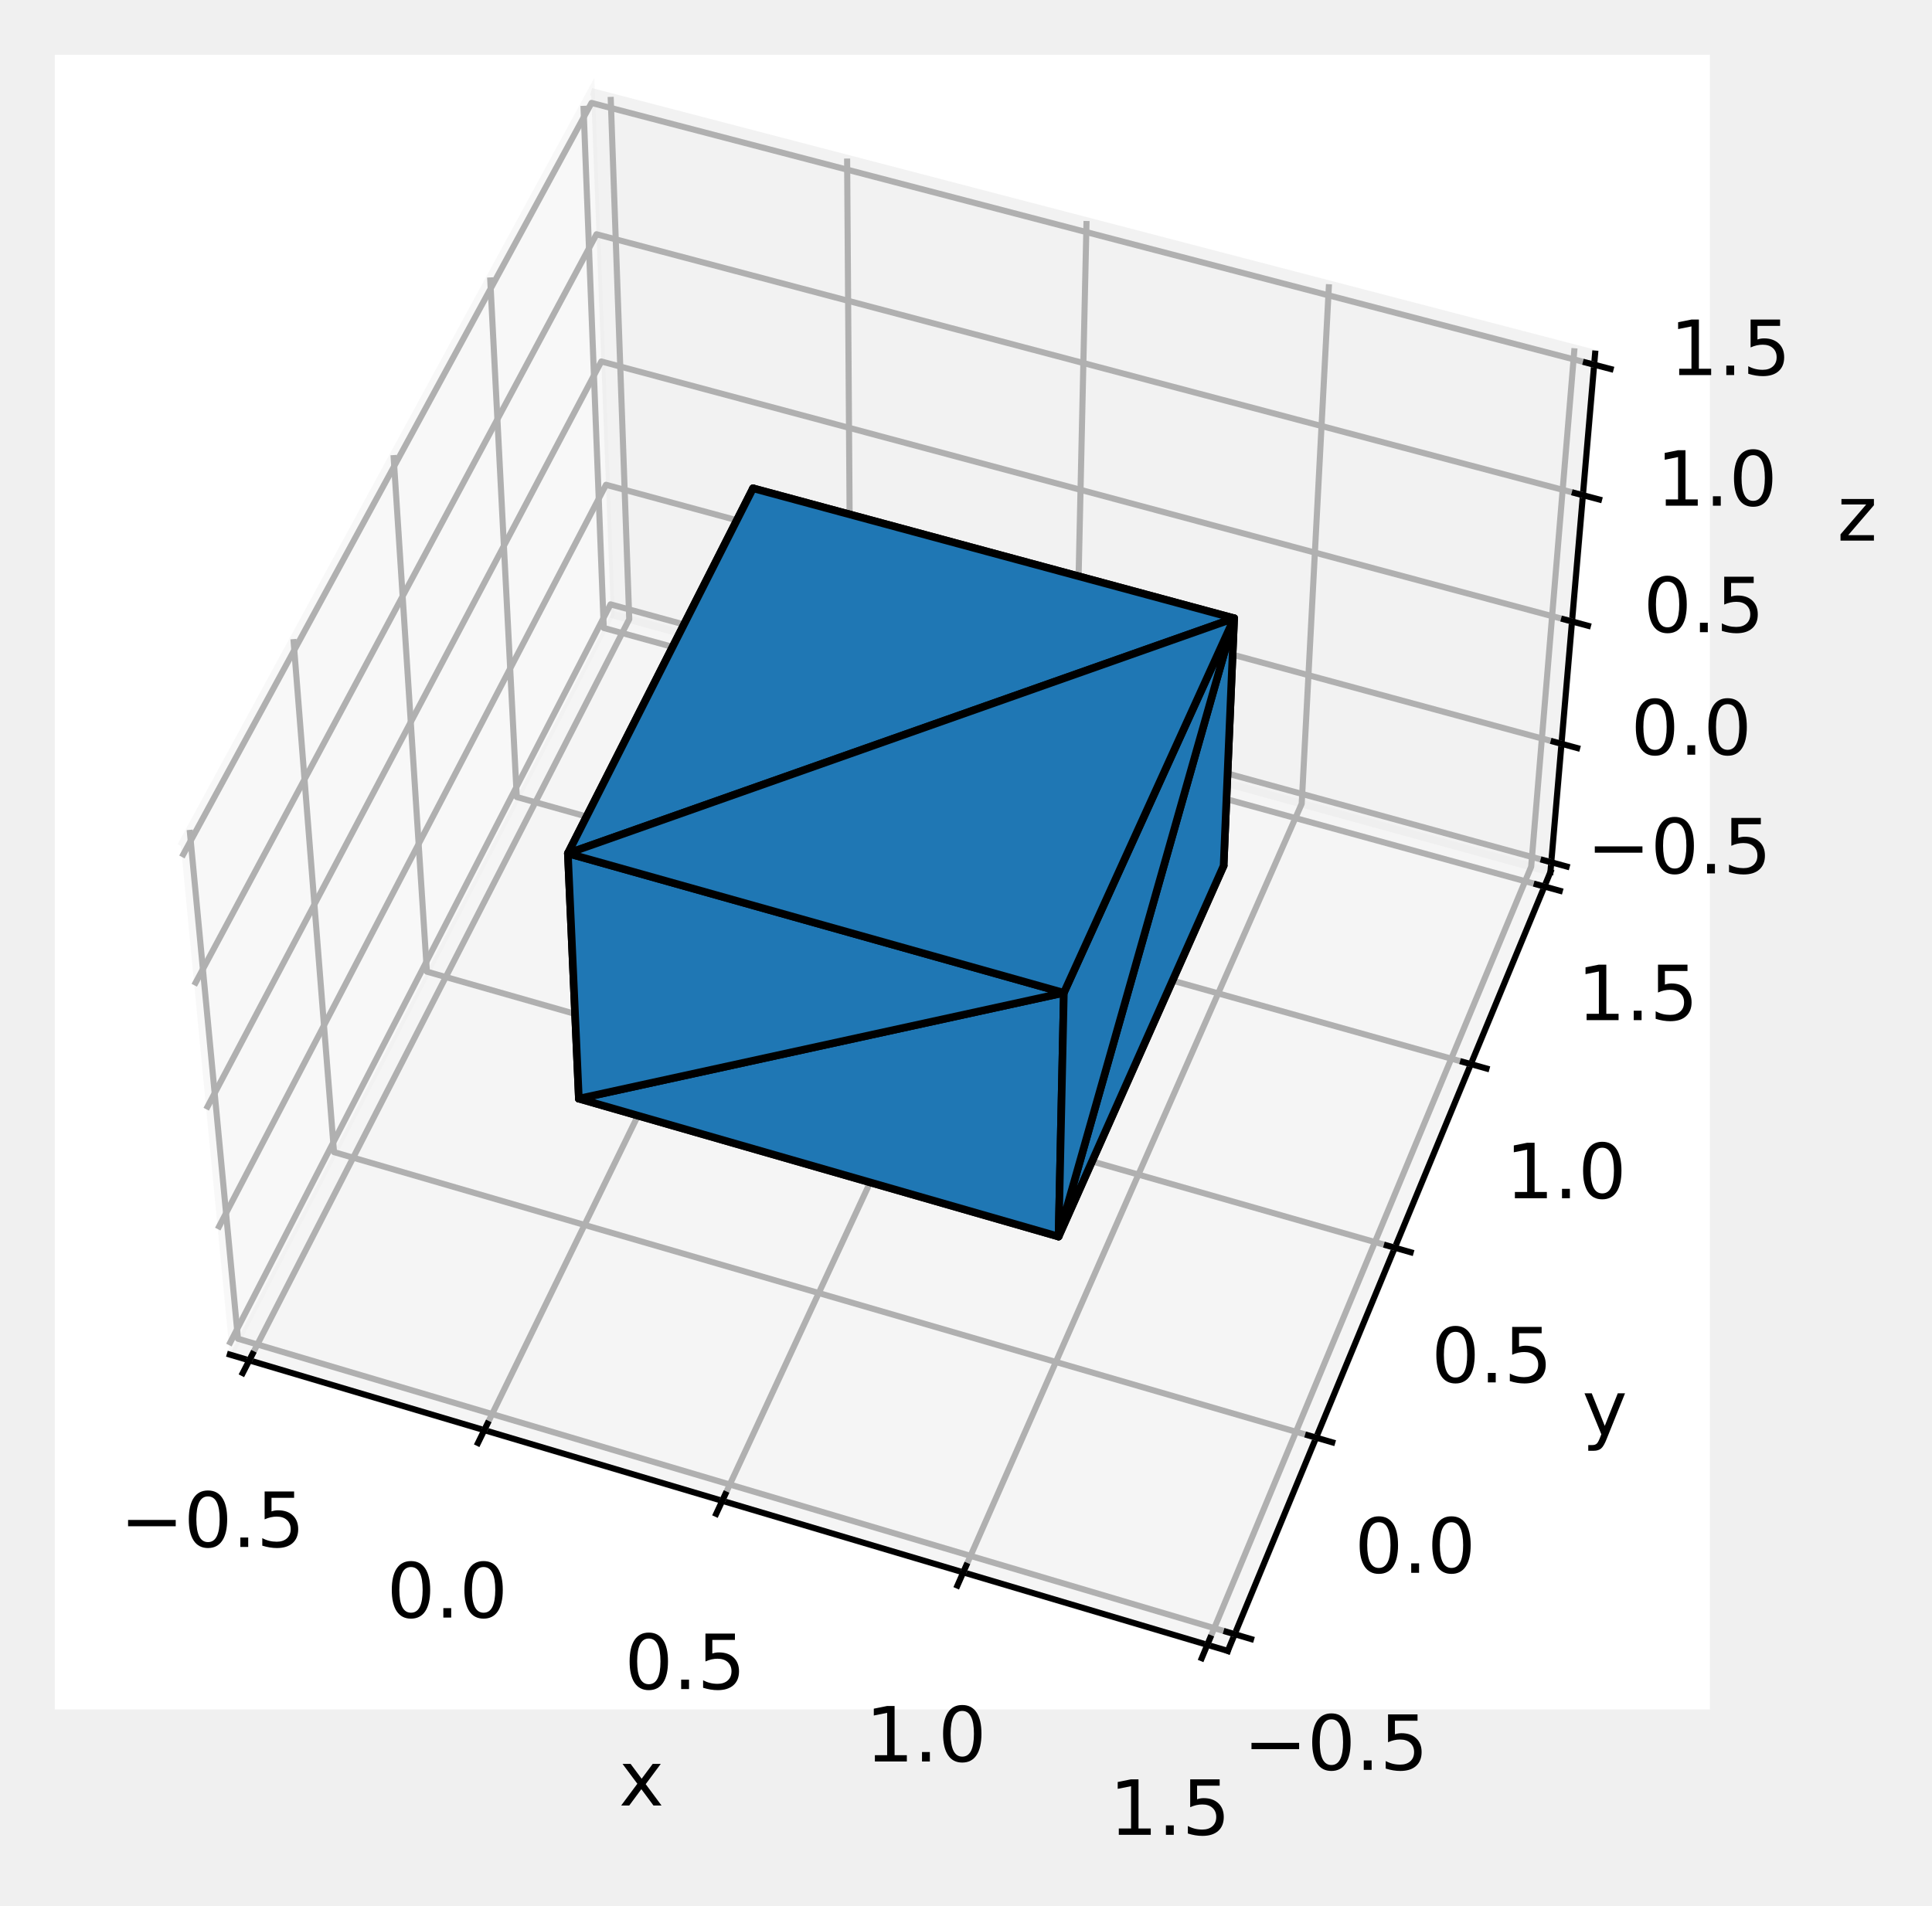
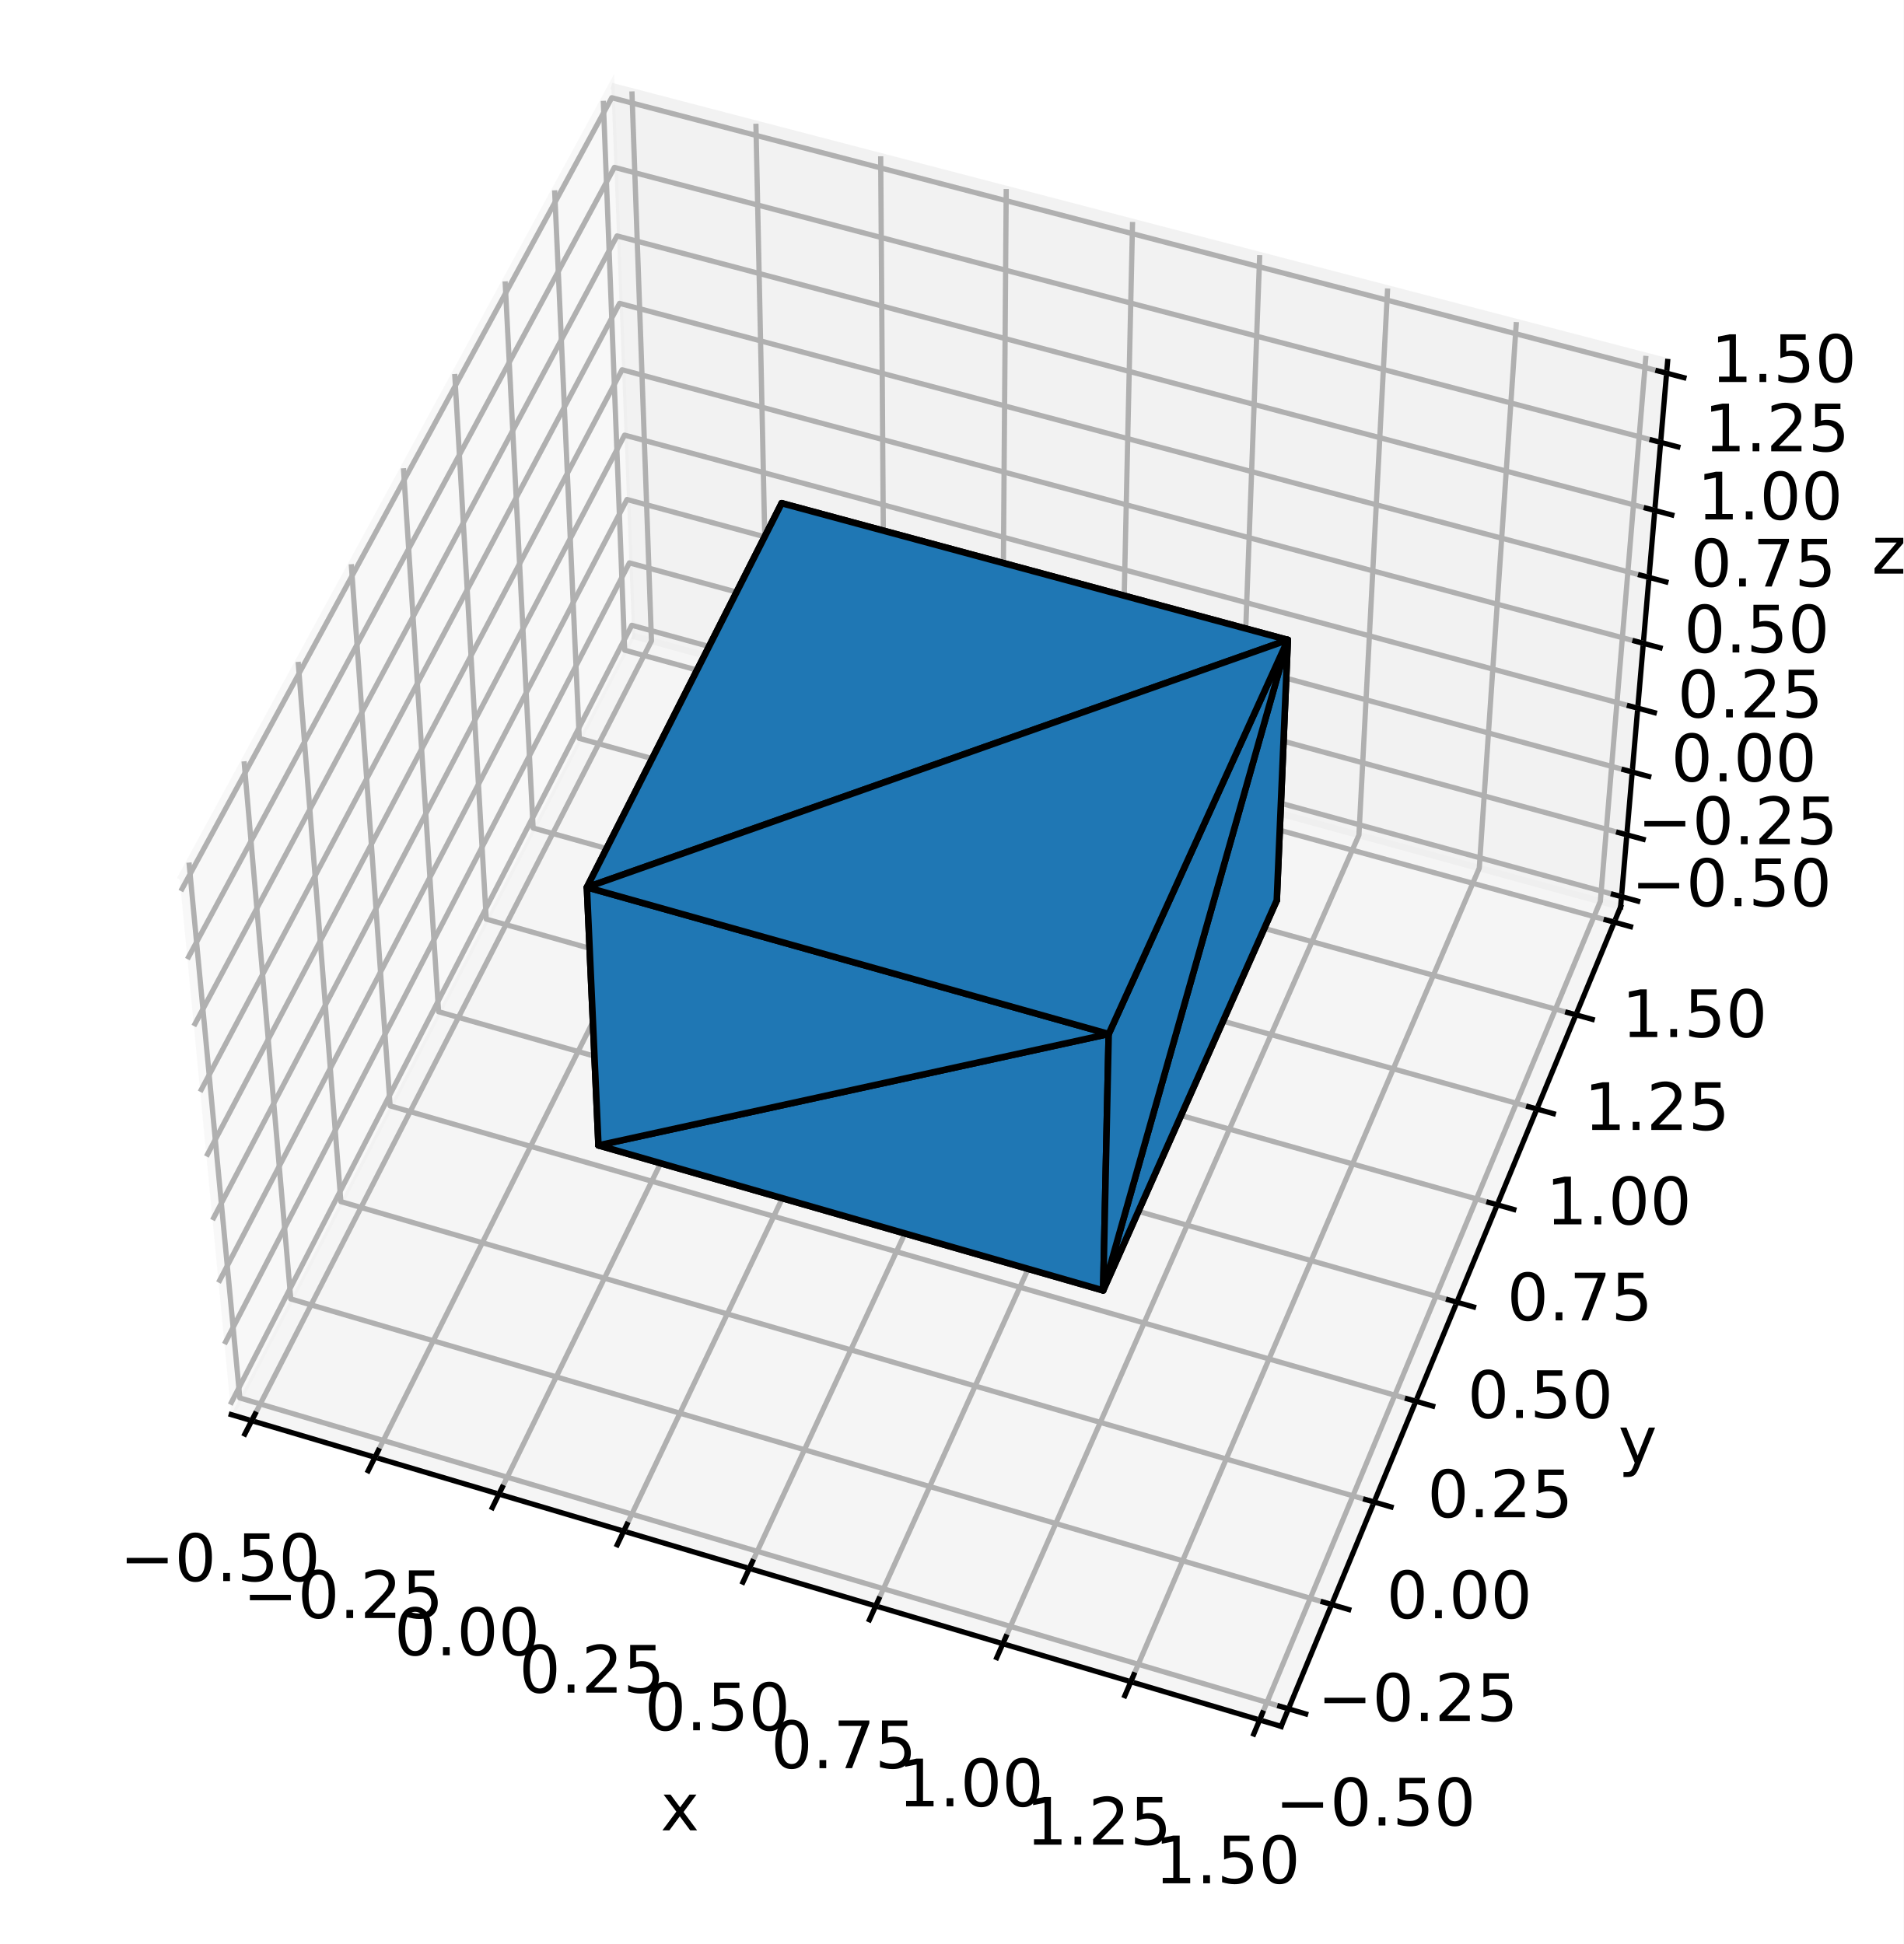
- <svg xmlns="http://www.w3.org/2000/svg" xmlns:xlink="http://www.w3.org/1999/xlink" height="250.392pt" version="1.1" viewBox="0 0 253.818 250.392" width="253.818pt">
+ <svg xmlns="http://www.w3.org/2000/svg" xmlns:xlink="http://www.w3.org/1999/xlink" width="290.933pt" height="297.162pt" viewBox="0 0 290.933 297.162" version="1.1">
  <defs>
-     <style type="text/css">*{stroke-linecap:butt;stroke-linejoin:round;}</style>
+     <style type="text/css">*{stroke-linejoin: round; stroke-linecap: butt}</style>
  </defs>
  <g id="figure_1">
    <g id="patch_1">
-       <path d="M 0 250.392  L 253.818 250.392  L 253.818 0  L 0 0  z " style="fill:none;" />
+       <path d="M 0 297.162  L 290.933 297.162  L 290.933 0  L 0 0  z " style="fill: #ffffff" />
    </g>
    <g id="patch_2">
-       <path d="M 7.2 224.64  L 224.64 224.64  L 224.64 7.2  L 7.2 7.2  z " style="fill:#ffffff;" />
+       <path d="M 7.2 273.312  L 273.312 273.312  L 273.312 7.2  L 7.2 7.2  z " style="fill: #ffffff" />
    </g>
    <g id="pane3d_1">
      <g id="patch_3">
-         <path d="M 30.193 178.004  L 80.257 80.705  L 77.656 12.06  L 23.761 111.183  " style="fill:#f2f2f2;opacity:0.5;stroke:#f2f2f2;stroke-linejoin:miter;" />
+         <path d="M 35.339 216.237  L 96.611 97.158  L 93.427 13.148  L 27.468 134.458  " style="fill: #f2f2f2; opacity: 0.5; stroke: #f2f2f2; stroke-linejoin: miter" />
      </g>
    </g>
    <g id="pane3d_2">
      <g id="patch_4">
-         <path d="M 80.257 80.705  L 203.688 114.586  L 209.556 46.469  L 77.656 12.06  " style="fill:#e6e6e6;opacity:0.5;stroke:#e6e6e6;stroke-linejoin:miter;" />
+         <path d="M 96.611 97.158  L 247.67 138.624  L 254.852 55.259  L 93.427 13.148  " style="fill: #e6e6e6; opacity: 0.5; stroke: #e6e6e6; stroke-linejoin: miter" />
      </g>
    </g>
    <g id="pane3d_3">
      <g id="patch_5">
-         <path d="M 30.193 178.004  L 161.302 216.944  L 203.688 114.586  L 80.257 80.705  " style="fill:#ececec;opacity:0.5;stroke:#ececec;stroke-linejoin:miter;" />
+         <path d="M 35.339 216.237  L 195.797 263.893  L 247.67 138.624  L 96.611 97.158  " style="fill: #ececec; opacity: 0.5; stroke: #ececec; stroke-linejoin: miter" />
      </g>
    </g>
    <g id="axis3d_1">
      <g id="line2d_1">
-         <path d="M 30.193 178.004  L 161.302 216.944  " style="fill:none;stroke:#000000;stroke-linecap:square;stroke-width:0.8;" />
+         <path d="M 35.339 216.237  L 195.797 263.893  " style="fill: none; stroke: #000000; stroke-width: 0.8; stroke-linecap: square" />
      </g>
      <g id="text_1">
-         <g transform="translate(81.31897 237.2631)scale(0.1 -0.1)">
+         <g transform="translate(100.9487 279.7918) scale(0.1 -0.1)">
          <defs>
-             <path d="M 3513 3500  L 2247 1797  L 3578 0  L 2900 0  L 1881 1375  L 863 0  L 184 0  L 1544 1831  L 300 3500  L 978 3500  L 1906 2253  L 2834 3500  L 3513 3500  z " id="DejaVuSans-78" transform="scale(0.015625)" />
+             <path id="DejaVuSans-78" d="M 3513 3500  L 2247 1797  L 3578 0  L 2900 0  L 1881 1375  L 863 0  L 184 0  L 1544 1831  L 300 3500  L 978 3500  L 1906 2253  L 2834 3500  L 3513 3500  z " transform="scale(0.015625)" />
          </defs>
          <use xlink:href="#DejaVuSans-78" />
        </g>
      </g>
      <g id="Line3DCollection_1">
-         <path d="M 32.748 178.763  L 82.668 81.366  L 80.227 12.731  " style="fill:none;stroke:#b0b0b0;stroke-width:0.8;" />
-         <path d="M 63.624 187.933  L 111.772 89.355  L 111.291 20.835  " style="fill:none;stroke:#b0b0b0;stroke-width:0.8;" />
-         <path d="M 94.888 197.219  L 141.218 97.438  L 142.745 29.04  " style="fill:none;stroke:#b0b0b0;stroke-width:0.8;" />
-         <path d="M 126.548 206.622  L 171.012 105.617  L 174.595 37.349  " style="fill:none;stroke:#b0b0b0;stroke-width:0.8;" />
-         <path d="M 158.612 216.145  L 201.159 113.892  L 206.85 45.763  " style="fill:none;stroke:#b0b0b0;stroke-width:0.8;" />
+         <path d="M 38.467 217.166  L 99.56 97.968  L 96.574 13.969  " style="fill: none; stroke: #b0b0b0; stroke-width: 0.8" />
+         <path d="M 57.302 222.76  L 117.318 102.842  L 115.523 18.912  " style="fill: none; stroke: #b0b0b0; stroke-width: 0.8" />
+         <path d="M 76.254 228.389  L 135.179 107.745  L 134.591 23.887  " style="fill: none; stroke: #b0b0b0; stroke-width: 0.8" />
+         <path d="M 95.325 234.053  L 153.145 112.677  L 153.778 28.892  " style="fill: none; stroke: #b0b0b0; stroke-width: 0.8" />
+         <path d="M 114.516 239.753  L 171.217 117.637  L 173.085 33.928  " style="fill: none; stroke: #b0b0b0; stroke-width: 0.8" />
+         <path d="M 133.829 245.488  L 189.394 122.627  L 192.514 38.997  " style="fill: none; stroke: #b0b0b0; stroke-width: 0.8" />
+         <path d="M 153.263 251.261  L 207.68 127.646  L 212.065 44.097  " style="fill: none; stroke: #b0b0b0; stroke-width: 0.8" />
+         <path d="M 172.821 257.069  L 226.073 132.695  L 231.74 49.23  " style="fill: none; stroke: #b0b0b0; stroke-width: 0.8" />
+         <path d="M 192.504 262.915  L 244.576 137.774  L 251.54 54.395  " style="fill: none; stroke: #b0b0b0; stroke-width: 0.8" />
      </g>
      <g id="xtick_1">
        <g id="line2d_2">
-           <path d="M 33.176 177.929  L 31.892 180.434  " style="fill:none;stroke:#000000;stroke-linecap:square;stroke-width:0.8;" />
+           <path d="M 38.99 216.145  L 37.419 219.211  " style="fill: none; stroke: #000000; stroke-width: 0.8; stroke-linecap: square" />
        </g>
        <g id="text_2">
-           <g transform="translate(15.76716 203.2858)scale(0.1 -0.1)">
+           <g transform="translate(18.30498 241.6875) scale(0.1 -0.1)">
            <defs>
-               <path d="M 678 2272  L 4684 2272  L 4684 1741  L 678 1741  L 678 2272  z " id="DejaVuSans-2212" transform="scale(0.015625)" />
-               <path d="M 2034 4250  Q 1547 4250 1301 3770  Q 1056 3291 1056 2328  Q 1056 1369 1301 889  Q 1547 409 2034 409  Q 2525 409 2770 889  Q 3016 1369 3016 2328  Q 3016 3291 2770 3770  Q 2525 4250 2034 4250  z M 2034 4750  Q 2819 4750 3233 4129  Q 3647 3509 3647 2328  Q 3647 1150 3233 529  Q 2819 -91 2034 -91  Q 1250 -91 836 529  Q 422 1150 422 2328  Q 422 3509 836 4129  Q 1250 4750 2034 4750  z " id="DejaVuSans-30" transform="scale(0.015625)" />
-               <path d="M 684 794  L 1344 794  L 1344 0  L 684 0  L 684 794  z " id="DejaVuSans-2e" transform="scale(0.015625)" />
-               <path d="M 691 4666  L 3169 4666  L 3169 4134  L 1269 4134  L 1269 2991  Q 1406 3038 1543 3061  Q 1681 3084 1819 3084  Q 2600 3084 3056 2656  Q 3513 2228 3513 1497  Q 3513 744 3044 326  Q 2575 -91 1722 -91  Q 1428 -91 1123 -41  Q 819 9 494 109  L 494 744  Q 775 591 1075 516  Q 1375 441 1709 441  Q 2250 441 2565 725  Q 2881 1009 2881 1497  Q 2881 1984 2565 2268  Q 2250 2553 1709 2553  Q 1456 2553 1204 2497  Q 953 2441 691 2322  L 691 4666  z " id="DejaVuSans-35" transform="scale(0.015625)" />
+               <path id="DejaVuSans-2212" d="M 678 2272  L 4684 2272  L 4684 1741  L 678 1741  L 678 2272  z " transform="scale(0.015625)" />
+               <path id="DejaVuSans-30" d="M 2034 4250  Q 1547 4250 1301 3770  Q 1056 3291 1056 2328  Q 1056 1369 1301 889  Q 1547 409 2034 409  Q 2525 409 2770 889  Q 3016 1369 3016 2328  Q 3016 3291 2770 3770  Q 2525 4250 2034 4250  z M 2034 4750  Q 2819 4750 3233 4129  Q 3647 3509 3647 2328  Q 3647 1150 3233 529  Q 2819 -91 2034 -91  Q 1250 -91 836 529  Q 422 1150 422 2328  Q 422 3509 836 4129  Q 1250 4750 2034 4750  z " transform="scale(0.015625)" />
+               <path id="DejaVuSans-2e" d="M 684 794  L 1344 794  L 1344 0  L 684 0  L 684 794  z " transform="scale(0.015625)" />
+               <path id="DejaVuSans-35" d="M 691 4666  L 3169 4666  L 3169 4134  L 1269 4134  L 1269 2991  Q 1406 3038 1543 3061  Q 1681 3084 1819 3084  Q 2600 3084 3056 2656  Q 3513 2228 3513 1497  Q 3513 744 3044 326  Q 2575 -91 1722 -91  Q 1428 -91 1123 -41  Q 819 9 494 109  L 494 744  Q 775 591 1075 516  Q 1375 441 1709 441  Q 2250 441 2565 725  Q 2881 1009 2881 1497  Q 2881 1984 2565 2268  Q 2250 2553 1709 2553  Q 1456 2553 1204 2497  Q 953 2441 691 2322  L 691 4666  z " transform="scale(0.015625)" />
            </defs>
            <use xlink:href="#DejaVuSans-2212" />
-             <use x="83.789" xlink:href="#DejaVuSans-30" />
-             <use x="147.412" xlink:href="#DejaVuSans-2e" />
-             <use x="179.199" xlink:href="#DejaVuSans-35" />
+             <use xlink:href="#DejaVuSans-30" x="83.789" />
+             <use xlink:href="#DejaVuSans-2e" x="147.412" />
+             <use xlink:href="#DejaVuSans-35" x="179.199" />
+             <use xlink:href="#DejaVuSans-30" x="242.822" />
          </g>
        </g>
      </g>
      <g id="xtick_2">
        <g id="line2d_3">
-           <path d="M 64.036 187.089  L 62.797 189.625  " style="fill:none;stroke:#000000;stroke-linecap:square;stroke-width:0.8;" />
+           <path d="M 57.816 221.733  L 56.272 224.818  " style="fill: none; stroke: #000000; stroke-width: 0.8; stroke-linecap: square" />
        </g>
        <g id="text_3">
-           <g transform="translate(50.81332 212.565)scale(0.1 -0.1)">
-             <use xlink:href="#DejaVuSans-30" />
-             <use x="63.623" xlink:href="#DejaVuSans-2e" />
-             <use x="95.41" xlink:href="#DejaVuSans-30" />
+           <g transform="translate(37.12988 247.3358) scale(0.1 -0.1)">
+             <defs>
+               <path id="DejaVuSans-32" d="M 1228 531  L 3431 531  L 3431 0  L 469 0  L 469 531  Q 828 903 1448 1529  Q 2069 2156 2228 2338  Q 2531 2678 2651 2914  Q 2772 3150 2772 3378  Q 2772 3750 2511 3984  Q 2250 4219 1831 4219  Q 1534 4219 1204 4116  Q 875 4013 500 3803  L 500 4441  Q 881 4594 1212 4672  Q 1544 4750 1819 4750  Q 2544 4750 2975 4387  Q 3406 4025 3406 3419  Q 3406 3131 3298 2873  Q 3191 2616 2906 2266  Q 2828 2175 2409 1742  Q 1991 1309 1228 531  z " transform="scale(0.015625)" />
+             </defs>
+             <use xlink:href="#DejaVuSans-2212" />
+             <use xlink:href="#DejaVuSans-30" x="83.789" />
+             <use xlink:href="#DejaVuSans-2e" x="147.412" />
+             <use xlink:href="#DejaVuSans-32" x="179.199" />
+             <use xlink:href="#DejaVuSans-35" x="242.822" />
          </g>
        </g>
      </g>
      <g id="xtick_3">
        <g id="line2d_4">
-           <path d="M 95.285 196.363  L 94.093 198.932  " style="fill:none;stroke:#000000;stroke-linecap:square;stroke-width:0.8;" />
+           <path d="M 76.759 227.355  L 75.242 230.459  " style="fill: none; stroke: #000000; stroke-width: 0.8; stroke-linecap: square" />
        </g>
        <g id="text_4">
-           <g transform="translate(82.0581 221.9611)scale(0.1 -0.1)">
-             <use xlink:href="#DejaVuSans-30" />
-             <use x="63.623" xlink:href="#DejaVuSans-2e" />
-             <use x="95.41" xlink:href="#DejaVuSans-35" />
+           <g transform="translate(60.26238 253.0194) scale(0.1 -0.1)">
+             <use xlink:href="#DejaVuSans-30" />
+             <use xlink:href="#DejaVuSans-2e" x="63.623" />
+             <use xlink:href="#DejaVuSans-30" x="95.41" />
+             <use xlink:href="#DejaVuSans-30" x="159.033" />
          </g>
        </g>
      </g>
      <g id="xtick_4">
        <g id="line2d_5">
-           <path d="M 126.93 205.756  L 125.784 208.357  " style="fill:none;stroke:#000000;stroke-linecap:square;stroke-width:0.8;" />
+           <path d="M 95.821 233.013  L 94.332 236.137  " style="fill: none; stroke: #000000; stroke-width: 0.8; stroke-linecap: square" />
        </g>
        <g id="text_5">
-           <g transform="translate(113.6987 231.4762)scale(0.1 -0.1)">
-             <defs>
-               <path d="M 794 531  L 1825 531  L 1825 4091  L 703 3866  L 703 4441  L 1819 4666  L 2450 4666  L 2450 531  L 3481 531  L 3481 0  L 794 0  L 794 531  z " id="DejaVuSans-31" transform="scale(0.015625)" />
-             </defs>
-             <use xlink:href="#DejaVuSans-31" />
-             <use x="63.623" xlink:href="#DejaVuSans-2e" />
-             <use x="95.41" xlink:href="#DejaVuSans-30" />
+           <g transform="translate(79.32388 258.7387) scale(0.1 -0.1)">
+             <use xlink:href="#DejaVuSans-30" />
+             <use xlink:href="#DejaVuSans-2e" x="63.623" />
+             <use xlink:href="#DejaVuSans-32" x="95.41" />
+             <use xlink:href="#DejaVuSans-35" x="159.033" />
          </g>
        </g>
      </g>
      <g id="xtick_5">
        <g id="line2d_6">
-           <path d="M 158.977 215.268  L 157.881 217.902  " style="fill:none;stroke:#000000;stroke-linecap:square;stroke-width:0.8;" />
+           <path d="M 115.002 238.706  L 113.543 241.85  " style="fill: none; stroke: #000000; stroke-width: 0.8; stroke-linecap: square" />
        </g>
        <g id="text_6">
-           <g transform="translate(145.7427 241.1126)scale(0.1 -0.1)">
-             <use xlink:href="#DejaVuSans-31" />
-             <use x="63.623" xlink:href="#DejaVuSans-2e" />
-             <use x="95.41" xlink:href="#DejaVuSans-35" />
+           <g transform="translate(98.50536 264.4939) scale(0.1 -0.1)">
+             <use xlink:href="#DejaVuSans-30" />
+             <use xlink:href="#DejaVuSans-2e" x="63.623" />
+             <use xlink:href="#DejaVuSans-35" x="95.41" />
+             <use xlink:href="#DejaVuSans-30" x="159.033" />
+           </g>
+         </g>
+       </g>
+       <g id="xtick_6">
+         <g id="line2d_7">
+           <path d="M 134.305 244.435  L 132.874 247.599  " style="fill: none; stroke: #000000; stroke-width: 0.8; stroke-linecap: square" />
+         </g>
+         <g id="text_7">
+           <g transform="translate(117.808 270.2855) scale(0.1 -0.1)">
+             <defs>
+               <path id="DejaVuSans-37" d="M 525 4666  L 3525 4666  L 3525 4397  L 1831 0  L 1172 0  L 2766 4134  L 525 4134  L 525 4666  z " transform="scale(0.015625)" />
+             </defs>
+             <use xlink:href="#DejaVuSans-30" />
+             <use xlink:href="#DejaVuSans-2e" x="63.623" />
+             <use xlink:href="#DejaVuSans-37" x="95.41" />
+             <use xlink:href="#DejaVuSans-35" x="159.033" />
+           </g>
+         </g>
+       </g>
+       <g id="xtick_7">
+         <g id="line2d_8">
+           <path d="M 153.73 250.201  L 152.328 253.384  " style="fill: none; stroke: #000000; stroke-width: 0.8; stroke-linecap: square" />
+         </g>
+         <g id="text_8">
+           <g transform="translate(137.2328 276.1138) scale(0.1 -0.1)">
+             <defs>
+               <path id="DejaVuSans-31" d="M 794 531  L 1825 531  L 1825 4091  L 703 3866  L 703 4441  L 1819 4666  L 2450 4666  L 2450 531  L 3481 531  L 3481 0  L 794 0  L 794 531  z " transform="scale(0.015625)" />
+             </defs>
+             <use xlink:href="#DejaVuSans-31" />
+             <use xlink:href="#DejaVuSans-2e" x="63.623" />
+             <use xlink:href="#DejaVuSans-30" x="95.41" />
+             <use xlink:href="#DejaVuSans-30" x="159.033" />
+           </g>
+         </g>
+       </g>
+       <g id="xtick_8">
+         <g id="line2d_9">
+           <path d="M 173.278 256.003  L 171.906 259.207  " style="fill: none; stroke: #000000; stroke-width: 0.8; stroke-linecap: square" />
+         </g>
+         <g id="text_9">
+           <g transform="translate(156.7811 281.9791) scale(0.1 -0.1)">
+             <use xlink:href="#DejaVuSans-31" />
+             <use xlink:href="#DejaVuSans-2e" x="63.623" />
+             <use xlink:href="#DejaVuSans-32" x="95.41" />
+             <use xlink:href="#DejaVuSans-35" x="159.033" />
+           </g>
+         </g>
+       </g>
+       <g id="xtick_9">
+         <g id="line2d_10">
+           <path d="M 192.951 261.842  L 191.609 265.066  " style="fill: none; stroke: #000000; stroke-width: 0.8; stroke-linecap: square" />
+         </g>
+         <g id="text_10">
+           <g transform="translate(176.454 287.8818) scale(0.1 -0.1)">
+             <use xlink:href="#DejaVuSans-31" />
+             <use xlink:href="#DejaVuSans-2e" x="63.623" />
+             <use xlink:href="#DejaVuSans-35" x="95.41" />
+             <use xlink:href="#DejaVuSans-30" x="159.033" />
          </g>
        </g>
      </g>
    </g>
    <g id="axis3d_2">
-       <g id="line2d_7">
-         <path d="M 203.688 114.586  L 161.302 216.944  " style="fill:none;stroke:#000000;stroke-linecap:square;stroke-width:0.8;" />
-       </g>
-       <g id="text_7">
-         <g transform="translate(207.8675 188.5661)scale(0.1 -0.1)">
+       <g id="line2d_11">
+         <path d="M 247.67 138.624  L 195.797 263.893  " style="fill: none; stroke: #000000; stroke-width: 0.8; stroke-linecap: square" />
+       </g>
+       <g id="text_11">
+         <g transform="translate(247.3185 223.6923) scale(0.1 -0.1)">
          <defs>
-             <path d="M 2059 -325  Q 1816 -950 1584 -1140  Q 1353 -1331 966 -1331  L 506 -1331  L 506 -850  L 844 -850  Q 1081 -850 1212 -737  Q 1344 -625 1503 -206  L 1606 56  L 191 3500  L 800 3500  L 1894 763  L 2988 3500  L 3597 3500  L 2059 -325  z " id="DejaVuSans-79" transform="scale(0.015625)" />
+             <path id="DejaVuSans-79" d="M 2059 -325  Q 1816 -950 1584 -1140  Q 1353 -1331 966 -1331  L 506 -1331  L 506 -850  L 844 -850  Q 1081 -850 1212 -737  Q 1344 -625 1503 -206  L 1606 56  L 191 3500  L 800 3500  L 1894 763  L 2988 3500  L 3597 3500  L 2059 -325  z " transform="scale(0.015625)" />
          </defs>
          <use xlink:href="#DejaVuSans-79" />
        </g>
      </g>
      <g id="Line3DCollection_2">
-         <path d="M 24.919 109.052  L 31.264 175.923  L 162.211 214.75  " style="fill:none;stroke:#b0b0b0;stroke-width:0.8;" />
-         <path d="M 38.549 83.985  L 43.882 151.399  L 172.907 188.92  " style="fill:none;stroke:#b0b0b0;stroke-width:0.8;" />
-         <path d="M 51.698 59.801  L 56.084 127.684  L 183.241 163.963  " style="fill:none;stroke:#b0b0b0;stroke-width:0.8;" />
-         <path d="M 64.392 36.455  L 67.891 104.738  L 193.232 139.836  " style="fill:none;stroke:#b0b0b0;stroke-width:0.8;" />
-         <path d="M 76.653 13.905  L 79.321 82.524  L 202.897 116.497  " style="fill:none;stroke:#b0b0b0;stroke-width:0.8;" />
-       </g>
-       <g id="xtick_6">
-         <g id="line2d_8">
-           <path d="M 161.135 214.432  L 164.362 215.388  " style="fill:none;stroke:#000000;stroke-linecap:square;stroke-width:0.8;" />
-         </g>
-         <g id="text_8">
-           <g transform="translate(163.356 232.5782)scale(0.1 -0.1)">
-             <use xlink:href="#DejaVuSans-2212" />
-             <use x="83.789" xlink:href="#DejaVuSans-30" />
-             <use x="147.412" xlink:href="#DejaVuSans-2e" />
-             <use x="179.199" xlink:href="#DejaVuSans-35" />
-           </g>
-         </g>
-       </g>
-       <g id="xtick_7">
-         <g id="line2d_9">
-           <path d="M 171.848 188.612  L 175.026 189.536  " style="fill:none;stroke:#000000;stroke-linecap:square;stroke-width:0.8;" />
-         </g>
-         <g id="text_9">
-           <g transform="translate(177.9691 206.6827)scale(0.1 -0.1)">
-             <use xlink:href="#DejaVuSans-30" />
-             <use x="63.623" xlink:href="#DejaVuSans-2e" />
-             <use x="95.41" xlink:href="#DejaVuSans-30" />
-           </g>
-         </g>
-       </g>
-       <g id="xtick_8">
-         <g id="line2d_10">
-           <path d="M 182.198 163.665  L 185.329 164.559  " style="fill:none;stroke:#000000;stroke-linecap:square;stroke-width:0.8;" />
-         </g>
-         <g id="text_10">
-           <g transform="translate(188.0414 181.6589)scale(0.1 -0.1)">
-             <use xlink:href="#DejaVuSans-30" />
-             <use x="63.623" xlink:href="#DejaVuSans-2e" />
-             <use x="95.41" xlink:href="#DejaVuSans-35" />
-           </g>
-         </g>
-       </g>
-       <g id="xtick_9">
-         <g id="line2d_11">
-           <path d="M 192.205 139.548  L 195.289 140.411  " style="fill:none;stroke:#000000;stroke-linecap:square;stroke-width:0.8;" />
-         </g>
-         <g id="text_11">
-           <g transform="translate(197.7803 157.4634)scale(0.1 -0.1)">
-             <use xlink:href="#DejaVuSans-31" />
-             <use x="63.623" xlink:href="#DejaVuSans-2e" />
-             <use x="95.41" xlink:href="#DejaVuSans-30" />
-           </g>
-         </g>
+         <path d="M 28.886 131.851  L 36.65 213.69  L 196.908 261.209  " style="fill: none; stroke: #b0b0b0; stroke-width: 0.8" />
+         <path d="M 37.302 116.373  L 44.437 198.557  L 203.51 245.266  " style="fill: none; stroke: #b0b0b0; stroke-width: 0.8" />
+         <path d="M 45.566 101.172  L 52.093 183.677  L 209.999 229.597  " style="fill: none; stroke: #b0b0b0; stroke-width: 0.8" />
+         <path d="M 53.684 86.242  L 59.622 169.045  L 216.377 214.195  " style="fill: none; stroke: #b0b0b0; stroke-width: 0.8" />
+         <path d="M 61.659 71.575  L 67.027 154.653  L 222.647 199.053  " style="fill: none; stroke: #b0b0b0; stroke-width: 0.8" />
+         <path d="M 69.494 57.165  L 74.311 140.497  L 228.812 184.165  " style="fill: none; stroke: #b0b0b0; stroke-width: 0.8" />
+         <path d="M 77.194 43.004  L 81.476 126.571  L 234.874 169.525  " style="fill: none; stroke: #b0b0b0; stroke-width: 0.8" />
+         <path d="M 84.761 29.086  L 88.527 112.868  L 240.837 155.126  " style="fill: none; stroke: #b0b0b0; stroke-width: 0.8" />
+         <path d="M 92.199 15.406  L 95.465 99.384  L 246.702 140.962  " style="fill: none; stroke: #b0b0b0; stroke-width: 0.8" />
      </g>
      <g id="xtick_10">
        <g id="line2d_12">
-           <path d="M 201.884 116.218  L 204.924 117.054  " style="fill:none;stroke:#000000;stroke-linecap:square;stroke-width:0.8;" />
+           <path d="M 195.592 260.819  L 199.542 261.99  " style="fill: none; stroke: #000000; stroke-width: 0.8; stroke-linecap: square" />
        </g>
        <g id="text_12">
-           <g transform="translate(207.2021 134.0559)scale(0.1 -0.1)">
-             <use xlink:href="#DejaVuSans-31" />
-             <use x="63.623" xlink:href="#DejaVuSans-2e" />
-             <use x="95.41" xlink:href="#DejaVuSans-35" />
+           <g transform="translate(194.883 279.0446) scale(0.1 -0.1)">
+             <use xlink:href="#DejaVuSans-2212" />
+             <use xlink:href="#DejaVuSans-30" x="83.789" />
+             <use xlink:href="#DejaVuSans-2e" x="147.412" />
+             <use xlink:href="#DejaVuSans-35" x="179.199" />
+             <use xlink:href="#DejaVuSans-30" x="242.822" />
+           </g>
+         </g>
+       </g>
+       <g id="xtick_11">
+         <g id="line2d_13">
+           <path d="M 202.204 244.882  L 206.123 246.033  " style="fill: none; stroke: #000000; stroke-width: 0.8; stroke-linecap: square" />
+         </g>
+         <g id="text_13">
+           <g transform="translate(201.3469 263.069) scale(0.1 -0.1)">
+             <use xlink:href="#DejaVuSans-2212" />
+             <use xlink:href="#DejaVuSans-30" x="83.789" />
+             <use xlink:href="#DejaVuSans-2e" x="147.412" />
+             <use xlink:href="#DejaVuSans-32" x="179.199" />
+             <use xlink:href="#DejaVuSans-35" x="242.822" />
+           </g>
+         </g>
+       </g>
+       <g id="xtick_12">
+         <g id="line2d_14">
+           <path d="M 208.703 229.22  L 212.592 230.351  " style="fill: none; stroke: #000000; stroke-width: 0.8; stroke-linecap: square" />
+         </g>
+         <g id="text_14">
+           <g transform="translate(211.8899 247.3671) scale(0.1 -0.1)">
+             <use xlink:href="#DejaVuSans-30" />
+             <use xlink:href="#DejaVuSans-2e" x="63.623" />
+             <use xlink:href="#DejaVuSans-30" x="95.41" />
+             <use xlink:href="#DejaVuSans-30" x="159.033" />
+           </g>
+         </g>
+       </g>
+       <g id="xtick_13">
+         <g id="line2d_15">
+           <path d="M 215.09 213.824  L 218.95 214.936  " style="fill: none; stroke: #000000; stroke-width: 0.8; stroke-linecap: square" />
+         </g>
+         <g id="text_15">
+           <g transform="translate(218.1351 231.9319) scale(0.1 -0.1)">
+             <use xlink:href="#DejaVuSans-30" />
+             <use xlink:href="#DejaVuSans-2e" x="63.623" />
+             <use xlink:href="#DejaVuSans-32" x="95.41" />
+             <use xlink:href="#DejaVuSans-35" x="159.033" />
+           </g>
+         </g>
+       </g>
+       <g id="xtick_14">
+         <g id="line2d_16">
+           <path d="M 221.37 198.689  L 225.201 199.782  " style="fill: none; stroke: #000000; stroke-width: 0.8; stroke-linecap: square" />
+         </g>
+         <g id="text_16">
+           <g transform="translate(224.2752 216.7566) scale(0.1 -0.1)">
+             <use xlink:href="#DejaVuSans-30" />
+             <use xlink:href="#DejaVuSans-2e" x="63.623" />
+             <use xlink:href="#DejaVuSans-35" x="95.41" />
+             <use xlink:href="#DejaVuSans-30" x="159.033" />
+           </g>
+         </g>
+       </g>
+       <g id="xtick_15">
+         <g id="line2d_17">
+           <path d="M 227.544 183.807  L 231.347 184.882  " style="fill: none; stroke: #000000; stroke-width: 0.8; stroke-linecap: square" />
+         </g>
+         <g id="text_17">
+           <g transform="translate(230.3127 201.8349) scale(0.1 -0.1)">
+             <use xlink:href="#DejaVuSans-30" />
+             <use xlink:href="#DejaVuSans-2e" x="63.623" />
+             <use xlink:href="#DejaVuSans-37" x="95.41" />
+             <use xlink:href="#DejaVuSans-35" x="159.033" />
+           </g>
+         </g>
+       </g>
+       <g id="xtick_16">
+         <g id="line2d_18">
+           <path d="M 233.616 169.173  L 237.391 170.23  " style="fill: none; stroke: #000000; stroke-width: 0.8; stroke-linecap: square" />
+         </g>
+         <g id="text_18">
+           <g transform="translate(236.2502 187.1603) scale(0.1 -0.1)">
+             <use xlink:href="#DejaVuSans-31" />
+             <use xlink:href="#DejaVuSans-2e" x="63.623" />
+             <use xlink:href="#DejaVuSans-30" x="95.41" />
+             <use xlink:href="#DejaVuSans-30" x="159.033" />
+           </g>
+         </g>
+       </g>
+       <g id="xtick_17">
+         <g id="line2d_19">
+           <path d="M 239.588 154.779  L 243.336 155.819  " style="fill: none; stroke: #000000; stroke-width: 0.8; stroke-linecap: square" />
+         </g>
+         <g id="text_19">
+           <g transform="translate(242.0901 172.7268) scale(0.1 -0.1)">
+             <use xlink:href="#DejaVuSans-31" />
+             <use xlink:href="#DejaVuSans-2e" x="63.623" />
+             <use xlink:href="#DejaVuSans-32" x="95.41" />
+             <use xlink:href="#DejaVuSans-35" x="159.033" />
+           </g>
+         </g>
+       </g>
+       <g id="xtick_18">
+         <g id="line2d_20">
+           <path d="M 245.462 140.621  L 249.183 141.644  " style="fill: none; stroke: #000000; stroke-width: 0.8; stroke-linecap: square" />
+         </g>
+         <g id="text_20">
+           <g transform="translate(247.8349 158.5284) scale(0.1 -0.1)">
+             <use xlink:href="#DejaVuSans-31" />
+             <use xlink:href="#DejaVuSans-2e" x="63.623" />
+             <use xlink:href="#DejaVuSans-35" x="95.41" />
+             <use xlink:href="#DejaVuSans-30" x="159.033" />
          </g>
        </g>
      </g>
    </g>
    <g id="axis3d_3">
-       <g id="line2d_13">
-         <path d="M 203.688 114.586  L 209.556 46.469  " style="fill:none;stroke:#000000;stroke-linecap:square;stroke-width:0.8;" />
-       </g>
-       <g id="text_13">
-         <g transform="translate(241.3692 71.0412)scale(0.1 -0.1)">
+       <g id="line2d_21">
+         <path d="M 247.67 138.624  L 254.852 55.259  " style="fill: none; stroke: #000000; stroke-width: 0.8; stroke-linecap: square" />
+       </g>
+       <g id="text_21">
+         <g transform="translate(286.0532 87.68586) scale(0.1 -0.1)">
          <defs>
-             <path d="M 353 3500  L 3084 3500  L 3084 2975  L 922 459  L 3084 459  L 3084 0  L 275 0  L 275 525  L 2438 3041  L 353 3041  L 353 3500  z " id="DejaVuSans-7a" transform="scale(0.015625)" />
+             <path id="DejaVuSans-7a" d="M 353 3500  L 3084 3500  L 3084 2975  L 922 459  L 3084 459  L 3084 0  L 275 0  L 275 525  L 2438 3041  L 353 3041  L 353 3500  z " transform="scale(0.015625)" />
          </defs>
          <use xlink:href="#DejaVuSans-7a" />
        </g>
      </g>
      <g id="Line3DCollection_3">
-         <path d="M 203.798 113.311  L 80.209 79.417  L 30.073 176.756  " style="fill:none;stroke:#b0b0b0;stroke-width:0.8;" />
-         <path d="M 205.139 97.738  L 79.613 63.705  L 28.606 161.515  " style="fill:none;stroke:#b0b0b0;stroke-width:0.8;" />
-         <path d="M 206.524 81.666  L 78.999 47.501  L 27.089 145.763  " style="fill:none;stroke:#b0b0b0;stroke-width:0.8;" />
-         <path d="M 207.954 65.07  L 78.365 30.783  L 25.521 129.471  " style="fill:none;stroke:#b0b0b0;stroke-width:0.8;" />
-         <path d="M 209.431 47.923  L 77.711 13.524  L 23.899 112.614  " style="fill:none;stroke:#b0b0b0;stroke-width:0.8;" />
-       </g>
-       <g id="xtick_11">
-         <g id="line2d_14">
-           <path d="M 202.785 113.033  L 205.825 113.867  " style="fill:none;stroke:#000000;stroke-linecap:square;stroke-width:0.8;" />
-         </g>
-         <g id="text_14">
-           <g transform="translate(208.4592 114.7725)scale(0.1 -0.1)">
-             <use xlink:href="#DejaVuSans-2212" />
-             <use x="83.789" xlink:href="#DejaVuSans-30" />
-             <use x="147.412" xlink:href="#DejaVuSans-2e" />
-             <use x="179.199" xlink:href="#DejaVuSans-35" />
-           </g>
-         </g>
-       </g>
-       <g id="xtick_12">
-         <g id="line2d_15">
-           <path d="M 204.11 97.459  L 207.199 98.297  " style="fill:none;stroke:#000000;stroke-linecap:square;stroke-width:0.8;" />
-         </g>
-         <g id="text_15">
-           <g transform="translate(214.2489 99.17307)scale(0.1 -0.1)">
-             <use xlink:href="#DejaVuSans-30" />
-             <use x="63.623" xlink:href="#DejaVuSans-2e" />
-             <use x="95.41" xlink:href="#DejaVuSans-30" />
-           </g>
-         </g>
-       </g>
-       <g id="xtick_13">
-         <g id="line2d_16">
-           <path d="M 205.478 81.386  L 208.618 82.227  " style="fill:none;stroke:#000000;stroke-linecap:square;stroke-width:0.8;" />
-         </g>
-         <g id="text_16">
-           <g transform="translate(215.8999 83.07524)scale(0.1 -0.1)">
-             <use xlink:href="#DejaVuSans-30" />
-             <use x="63.623" xlink:href="#DejaVuSans-2e" />
-             <use x="95.41" xlink:href="#DejaVuSans-35" />
-           </g>
-         </g>
-       </g>
-       <g id="xtick_14">
-         <g id="line2d_17">
-           <path d="M 206.89 64.789  L 210.082 65.633  " style="fill:none;stroke:#000000;stroke-linecap:square;stroke-width:0.8;" />
-         </g>
-         <g id="text_17">
-           <g transform="translate(217.6044 66.4547)scale(0.1 -0.1)">
-             <use xlink:href="#DejaVuSans-31" />
-             <use x="63.623" xlink:href="#DejaVuSans-2e" />
-             <use x="95.41" xlink:href="#DejaVuSans-30" />
-           </g>
-         </g>
-       </g>
-       <g id="xtick_15">
-         <g id="line2d_18">
-           <path d="M 208.35 47.641  L 211.595 48.489  " style="fill:none;stroke:#000000;stroke-linecap:square;stroke-width:0.8;" />
-         </g>
-         <g id="text_18">
-           <g transform="translate(219.3653 49.28559)scale(0.1 -0.1)">
-             <use xlink:href="#DejaVuSans-31" />
-             <use x="63.623" xlink:href="#DejaVuSans-2e" />
-             <use x="95.41" xlink:href="#DejaVuSans-35" />
+         <path d="M 247.804 137.062  L 96.551 95.582  L 35.192 214.71  " style="fill: none; stroke: #b0b0b0; stroke-width: 0.8" />
+         <path d="M 248.619 127.608  L 96.189 86.041  L 34.302 205.46  " style="fill: none; stroke: #b0b0b0; stroke-width: 0.8" />
+         <path d="M 249.446 118.005  L 95.822 76.353  L 33.397 196.058  " style="fill: none; stroke: #b0b0b0; stroke-width: 0.8" />
+         <path d="M 250.287 108.248  L 95.449 66.515  L 32.477 186.498  " style="fill: none; stroke: #b0b0b0; stroke-width: 0.8" />
+         <path d="M 251.141 98.335  L 95.071 56.522  L 31.542 176.779  " style="fill: none; stroke: #b0b0b0; stroke-width: 0.8" />
+         <path d="M 252.009 88.262  L 94.686 46.372  L 30.59 166.894  " style="fill: none; stroke: #b0b0b0; stroke-width: 0.8" />
+         <path d="M 252.891 78.024  L 94.295 36.061  L 29.623 156.841  " style="fill: none; stroke: #b0b0b0; stroke-width: 0.8" />
+         <path d="M 253.787 67.618  L 93.898 25.585  L 28.638 146.614  " style="fill: none; stroke: #b0b0b0; stroke-width: 0.8" />
+         <path d="M 254.699 57.039  L 93.495 14.939  L 27.637 136.21  " style="fill: none; stroke: #b0b0b0; stroke-width: 0.8" />
+       </g>
+       <g id="xtick_19">
+         <g id="line2d_22">
+           <path d="M 246.565 136.722  L 250.286 137.743  " style="fill: none; stroke: #000000; stroke-width: 0.8; stroke-linecap: square" />
+         </g>
+         <g id="text_22">
+           <g transform="translate(249.2981 138.5195) scale(0.1 -0.1)">
+             <use xlink:href="#DejaVuSans-2212" />
+             <use xlink:href="#DejaVuSans-30" x="83.789" />
+             <use xlink:href="#DejaVuSans-2e" x="147.412" />
+             <use xlink:href="#DejaVuSans-35" x="179.199" />
+             <use xlink:href="#DejaVuSans-30" x="242.822" />
+           </g>
+         </g>
+       </g>
+       <g id="xtick_20">
+         <g id="line2d_23">
+           <path d="M 247.369 127.267  L 251.12 128.29  " style="fill: none; stroke: #000000; stroke-width: 0.8; stroke-linecap: square" />
+         </g>
+         <g id="text_23">
+           <g transform="translate(250.241 129.0514) scale(0.1 -0.1)">
+             <use xlink:href="#DejaVuSans-2212" />
+             <use xlink:href="#DejaVuSans-30" x="83.789" />
+             <use xlink:href="#DejaVuSans-2e" x="147.412" />
+             <use xlink:href="#DejaVuSans-32" x="179.199" />
+             <use xlink:href="#DejaVuSans-35" x="242.822" />
+           </g>
+         </g>
+       </g>
+       <g id="xtick_21">
+         <g id="line2d_24">
+           <path d="M 248.187 117.663  L 251.967 118.688  " style="fill: none; stroke: #000000; stroke-width: 0.8; stroke-linecap: square" />
+         </g>
+         <g id="text_24">
+           <g transform="translate(255.3885 119.4343) scale(0.1 -0.1)">
+             <use xlink:href="#DejaVuSans-30" />
+             <use xlink:href="#DejaVuSans-2e" x="63.623" />
+             <use xlink:href="#DejaVuSans-30" x="95.41" />
+             <use xlink:href="#DejaVuSans-30" x="159.033" />
+           </g>
+         </g>
+       </g>
+       <g id="xtick_22">
+         <g id="line2d_25">
+           <path d="M 249.017 107.906  L 252.828 108.933  " style="fill: none; stroke: #000000; stroke-width: 0.8; stroke-linecap: square" />
+         </g>
+         <g id="text_25">
+           <g transform="translate(256.3614 109.6646) scale(0.1 -0.1)">
+             <use xlink:href="#DejaVuSans-30" />
+             <use xlink:href="#DejaVuSans-2e" x="63.623" />
+             <use xlink:href="#DejaVuSans-32" x="95.41" />
+             <use xlink:href="#DejaVuSans-35" x="159.033" />
+           </g>
+         </g>
+       </g>
+       <g id="xtick_23">
+         <g id="line2d_26">
+           <path d="M 249.861 97.992  L 253.703 99.021  " style="fill: none; stroke: #000000; stroke-width: 0.8; stroke-linecap: square" />
+         </g>
+         <g id="text_26">
+           <g transform="translate(257.3499 99.73874) scale(0.1 -0.1)">
+             <use xlink:href="#DejaVuSans-30" />
+             <use xlink:href="#DejaVuSans-2e" x="63.623" />
+             <use xlink:href="#DejaVuSans-35" x="95.41" />
+             <use xlink:href="#DejaVuSans-30" x="159.033" />
+           </g>
+         </g>
+       </g>
+       <g id="xtick_24">
+         <g id="line2d_27">
+           <path d="M 250.718 87.918  L 254.592 88.949  " style="fill: none; stroke: #000000; stroke-width: 0.8; stroke-linecap: square" />
+         </g>
+         <g id="text_27">
+           <g transform="translate(258.3543 89.6529) scale(0.1 -0.1)">
+             <use xlink:href="#DejaVuSans-30" />
+             <use xlink:href="#DejaVuSans-2e" x="63.623" />
+             <use xlink:href="#DejaVuSans-37" x="95.41" />
+             <use xlink:href="#DejaVuSans-35" x="159.033" />
+           </g>
+         </g>
+       </g>
+       <g id="xtick_25">
+         <g id="line2d_28">
+           <path d="M 251.589 77.679  L 255.495 78.713  " style="fill: none; stroke: #000000; stroke-width: 0.8; stroke-linecap: square" />
+         </g>
+         <g id="text_28">
+           <g transform="translate(259.375 79.40318) scale(0.1 -0.1)">
+             <use xlink:href="#DejaVuSans-31" />
+             <use xlink:href="#DejaVuSans-2e" x="63.623" />
+             <use xlink:href="#DejaVuSans-30" x="95.41" />
+             <use xlink:href="#DejaVuSans-30" x="159.033" />
+           </g>
+         </g>
+       </g>
+       <g id="xtick_26">
+         <g id="line2d_29">
+           <path d="M 252.475 67.273  L 256.414 68.308  " style="fill: none; stroke: #000000; stroke-width: 0.8; stroke-linecap: square" />
+         </g>
+         <g id="text_29">
+           <g transform="translate(260.4124 68.98555) scale(0.1 -0.1)">
+             <use xlink:href="#DejaVuSans-31" />
+             <use xlink:href="#DejaVuSans-2e" x="63.623" />
+             <use xlink:href="#DejaVuSans-32" x="95.41" />
+             <use xlink:href="#DejaVuSans-35" x="159.033" />
+           </g>
+         </g>
+       </g>
+       <g id="xtick_27">
+         <g id="line2d_30">
+           <path d="M 253.375 56.693  L 257.347 57.731  " style="fill: none; stroke: #000000; stroke-width: 0.8; stroke-linecap: square" />
+         </g>
+         <g id="text_30">
+           <g transform="translate(261.467 58.39585) scale(0.1 -0.1)">
+             <use xlink:href="#DejaVuSans-31" />
+             <use xlink:href="#DejaVuSans-2e" x="63.623" />
+             <use xlink:href="#DejaVuSans-35" x="95.41" />
+             <use xlink:href="#DejaVuSans-30" x="159.033" />
          </g>
        </g>
      </g>
    </g>
    <g id="axes_1">
      <g id="Poly3DCollection_1">
-         <path clip-path="url(#p13e9d7ac10)" d="M 76.049 144.375  L 99.559 96.844  L 160.753 113.774  z " style="fill:#1f77b4;stroke:#000000;" />
-         <path clip-path="url(#p13e9d7ac10)" d="M 99.559 96.844  L 162.136 81.245  L 160.753 113.774  z " style="fill:#1f77b4;stroke:#000000;" />
-         <path clip-path="url(#p13e9d7ac10)" d="M 76.049 144.375  L 98.93 64.168  L 99.559 96.844  z " style="fill:#1f77b4;stroke:#000000;" />
-         <path clip-path="url(#p13e9d7ac10)" d="M 99.559 96.844  L 98.93 64.168  L 162.136 81.245  z " style="fill:#1f77b4;stroke:#000000;" />
-         <path clip-path="url(#p13e9d7ac10)" d="M 76.049 144.375  L 160.753 113.774  L 139.073 162.496  z " style="fill:#1f77b4;stroke:#000000;" />
-         <path clip-path="url(#p13e9d7ac10)" d="M 139.073 162.496  L 160.753 113.774  L 162.136 81.245  z " style="fill:#1f77b4;stroke:#000000;" />
-         <path clip-path="url(#p13e9d7ac10)" d="M 76.049 144.375  L 74.604 112.144  L 98.93 64.168  z " style="fill:#1f77b4;stroke:#000000;" />
-         <path clip-path="url(#p13e9d7ac10)" d="M 74.604 112.144  L 162.136 81.245  L 98.93 64.168  z " style="fill:#1f77b4;stroke:#000000;" />
-         <path clip-path="url(#p13e9d7ac10)" d="M 76.049 144.375  L 139.073 162.496  L 139.764 130.463  z " style="fill:#1f77b4;stroke:#000000;" />
-         <path clip-path="url(#p13e9d7ac10)" d="M 139.073 162.496  L 162.136 81.245  L 139.764 130.463  z " style="fill:#1f77b4;stroke:#000000;" />
-         <path clip-path="url(#p13e9d7ac10)" d="M 76.049 144.375  L 139.764 130.463  L 74.604 112.144  z " style="fill:#1f77b4;stroke:#000000;" />
-         <path clip-path="url(#p13e9d7ac10)" d="M 74.604 112.144  L 139.764 130.463  L 162.136 81.245  z " style="fill:#1f77b4;stroke:#000000;" />
+         <path d="M 91.461 175.081  L 120.232 116.91  L 195.124 137.63  z " clip-path="url(#p1fd5008373)" style="fill: #1f77b4; stroke: #000000" />
+         <path d="M 120.232 116.91  L 196.816 97.819  L 195.124 137.63  z " clip-path="url(#p1fd5008373)" style="fill: #1f77b4; stroke: #000000" />
+         <path d="M 91.461 175.081  L 119.462 76.92  L 120.232 116.91  z " clip-path="url(#p1fd5008373)" style="fill: #1f77b4; stroke: #000000" />
+         <path d="M 120.232 116.91  L 119.462 76.92  L 196.816 97.819  z " clip-path="url(#p1fd5008373)" style="fill: #1f77b4; stroke: #000000" />
+         <path d="M 91.461 175.081  L 195.124 137.63  L 168.592 197.257  z " clip-path="url(#p1fd5008373)" style="fill: #1f77b4; stroke: #000000" />
+         <path d="M 168.592 197.257  L 195.124 137.63  L 196.816 97.819  z " clip-path="url(#p1fd5008373)" style="fill: #1f77b4; stroke: #000000" />
+         <path d="M 91.461 175.081  L 89.692 135.635  L 119.462 76.92  z " clip-path="url(#p1fd5008373)" style="fill: #1f77b4; stroke: #000000" />
+         <path d="M 89.692 135.635  L 196.816 97.819  L 119.462 76.92  z " clip-path="url(#p1fd5008373)" style="fill: #1f77b4; stroke: #000000" />
+         <path d="M 91.461 175.081  L 168.592 197.257  L 169.438 158.054  z " clip-path="url(#p1fd5008373)" style="fill: #1f77b4; stroke: #000000" />
+         <path d="M 168.592 197.257  L 196.816 97.819  L 169.438 158.054  z " clip-path="url(#p1fd5008373)" style="fill: #1f77b4; stroke: #000000" />
+         <path d="M 91.461 175.081  L 169.438 158.054  L 89.692 135.635  z " clip-path="url(#p1fd5008373)" style="fill: #1f77b4; stroke: #000000" />
+         <path d="M 89.692 135.635  L 169.438 158.054  L 196.816 97.819  z " clip-path="url(#p1fd5008373)" style="fill: #1f77b4; stroke: #000000" />
      </g>
    </g>
  </g>
  <defs>
-     <clipPath id="p13e9d7ac10">
-       <rect height="217.44" width="217.44" x="7.2" y="7.2" />
+     <clipPath id="p1fd5008373">
+       <rect x="7.2" y="7.2" width="266.112" height="266.112" />
    </clipPath>
  </defs>
</svg>
